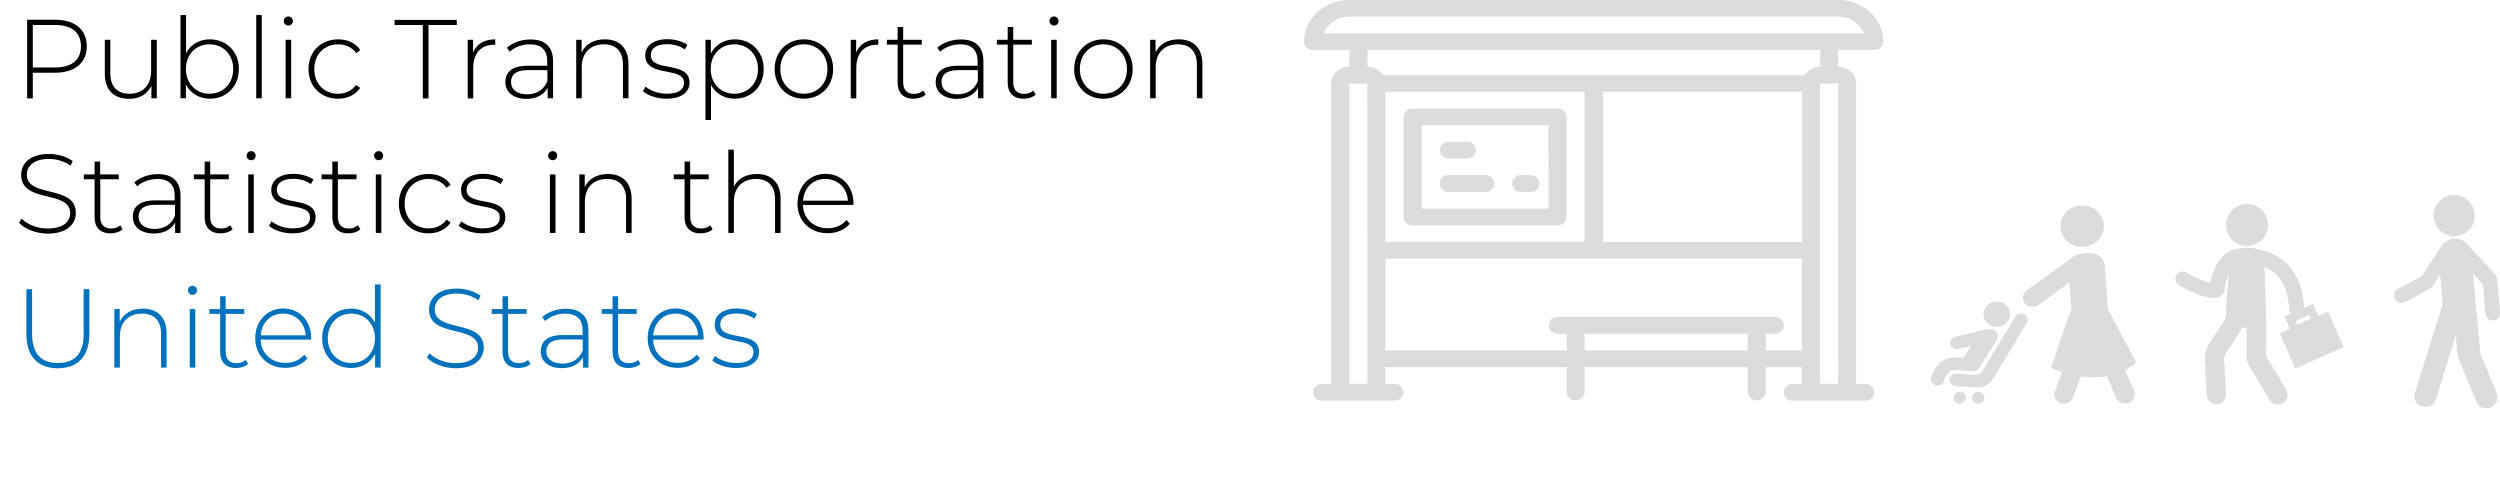
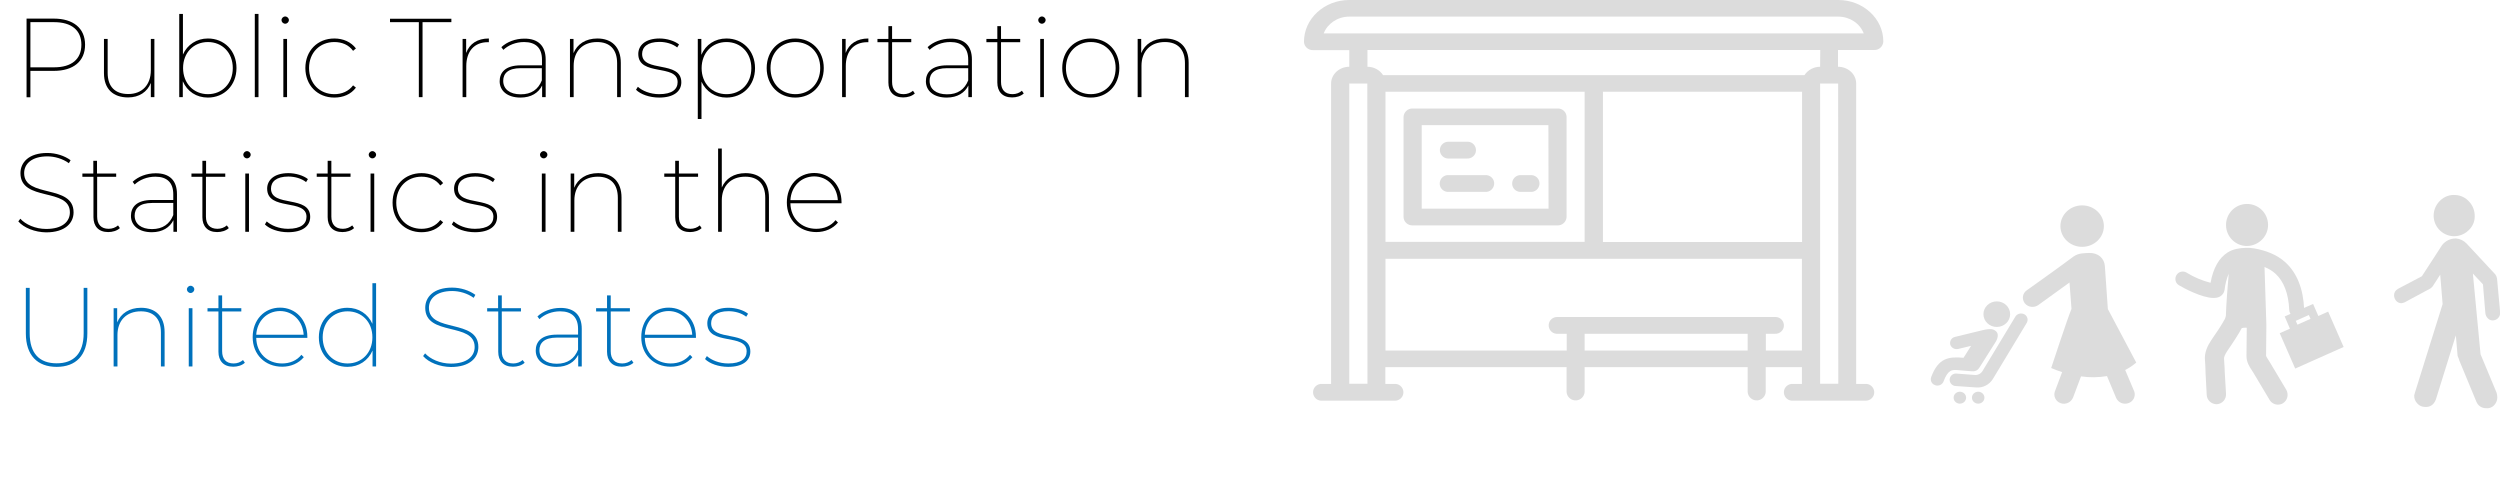
<svg xmlns="http://www.w3.org/2000/svg" version="1.1" id="Layer_1" x="0px" y="0px" viewBox="0 0 1760.2 342.3" style="enable-background:new 0 0 1760.2 342.3;" xml:space="preserve">
  <style type="text/css">
	.st0{opacity:0.14;}
	.st1{fill:#0071BC;}
</style>
  <g class="st0">
-     <path d="M1294.3,0H950c-17.6,0-31.9,13.2-31.9,29.4c0.1,3.4,3,6,6.4,5.9H950V47c-7,0-12.8,5.3-12.8,11.8v211.5h-6.4   c-3.2-0.2-6.1,2.2-6.3,5.5c-0.2,3.2,2.2,6.1,5.5,6.3c0.3,0,0.6,0,0.8,0h51c3.2,0.2,6.1-2.2,6.3-5.5c0.2-3.2-2.2-6.1-5.5-6.3   c-0.3,0-0.6,0-0.8,0h-6.4v-11.8H1103v17.6c0.3,3.5,3.4,6.1,6.9,5.8c3.1-0.3,5.5-2.7,5.8-5.8v-17.6h114.8v17.6   c0.3,3.5,3.4,6.1,6.9,5.8c3.1-0.3,5.5-2.7,5.8-5.8v-17.6h25.5v11.8h-6.4c-3.2-0.2-6.1,2.2-6.3,5.5c-0.2,3.2,2.2,6.1,5.5,6.3   c0.3,0,0.6,0,0.8,0h51c3.2,0.2,6.1-2.2,6.3-5.5c0.2-3.2-2.2-6.1-5.5-6.3c-0.3,0-0.6,0-0.8,0h-6.4V58.8c0-6.5-5.7-11.8-12.8-11.8   V35.2h25.5c3.4,0.1,6.2-2.5,6.4-5.9C1326.1,13.2,1311.8,0,1294.3,0z M962.8,270.2H950V58.8h12.7L962.8,270.2z M1230.5,246.8h-114.8   V235h114.8V246.8z M1268.8,246.8h-25.5V235h6.4c3.2,0.2,6.1-2.2,6.3-5.5c0.2-3.2-2.2-6.1-5.5-6.3c-0.3,0-0.6,0-0.8,0h-153   c-3.2-0.2-6.1,2.2-6.3,5.5c-0.2,3.2,2.2,6.1,5.5,6.3c0.3,0,0.6,0,0.8,0h6.4v11.8H975.5v-64.6h293.2v64.6H1268.8z M975.5,170.4V64.6   h140.2v105.7H975.5V170.4z M1268.8,170.4h-140.2V64.6h140.2V170.4z M1281.5,47c-4.4,0-8.6,2.2-11,5.9H973.8   c-2.4-3.7-6.6-5.9-11-5.9V35.2h318.8L1281.5,47z M1294.3,270.2h-12.8V58.8h12.7L1294.3,270.2z M932,23.5c2.6-6.8,9.7-11.8,18-11.8   h344.2c8.3,0,15.4,4.9,18,11.8H932z" />
+     <path d="M1294.3,0H950c-17.6,0-31.9,13.2-31.9,29.4c0.1,3.4,3,6,6.4,5.9H950V47c-7,0-12.8,5.3-12.8,11.8v211.5h-6.4   c-3.2-0.2-6.1,2.2-6.3,5.5c-0.2,3.2,2.2,6.1,5.5,6.3c0.3,0,0.6,0,0.8,0h51c3.2,0.2,6.1-2.2,6.3-5.5c0.2-3.2-2.2-6.1-5.5-6.3   c-0.3,0-0.6,0-0.8,0h-6.4v-11.8H1103v17.6c0.3,3.5,3.4,6.1,6.9,5.8c3.1-0.3,5.5-2.7,5.8-5.8v-17.6h114.8v17.6   c0.3,3.5,3.4,6.1,6.9,5.8c3.1-0.3,5.5-2.7,5.8-5.8v-17.6h25.5v11.8h-6.4c-3.2-0.2-6.1,2.2-6.3,5.5c-0.2,3.2,2.2,6.1,5.5,6.3   c0.3,0,0.6,0,0.8,0h51c3.2,0.2,6.1-2.2,6.3-5.5c0.2-3.2-2.2-6.1-5.5-6.3c-0.3,0-0.6,0-0.8,0h-6.4V58.8c0-6.5-5.7-11.8-12.8-11.8   V35.2h25.5c3.4,0.1,6.2-2.5,6.4-5.9C1326.1,13.2,1311.8,0,1294.3,0z M962.8,270.2H950V58.8h12.7L962.8,270.2z M1230.5,246.8h-114.8   V235h114.8V246.8z M1268.8,246.8h-25.5V235h6.4c3.2,0.2,6.1-2.2,6.3-5.5c0.2-3.2-2.2-6.1-5.5-6.3c-0.3,0-0.6,0-0.8,0h-153   c-3.2-0.2-6.1,2.2-6.3,5.5c-0.2,3.2,2.2,6.1,5.5,6.3c0.3,0,0.6,0,0.8,0h6.4v11.8H975.5v-64.6h293.2v64.6L1268.8,246.8L1268.8,246.8   z M975.5,170.4V64.6h140.2v105.7H975.5V170.4z M1268.8,170.4h-140.2V64.6h140.2V170.4z M1281.5,47c-4.4,0-8.6,2.2-11,5.9H973.8   c-2.4-3.7-6.6-5.9-11-5.9V35.2h318.8L1281.5,47z M1294.3,270.2h-12.8V58.8h12.7L1294.3,270.2z M932,23.5c2.6-6.8,9.7-11.8,18-11.8   h344.2c8.3,0,15.4,4.9,18,11.8H932z" />
    <path d="M1096.6,76.4h-102c-3.4-0.1-6.2,2.5-6.4,5.9v70.5c0.1,3.4,3,6,6.4,5.9h102c3.4,0.1,6.2-2.5,6.4-5.9V82.2   C1102.9,78.9,1100,76.2,1096.6,76.4z M1090.3,146.9H1001V88.1h89.2L1090.3,146.9z" />
    <path d="M1020.1,111.6h12.8c3.2,0.2,6.1-2.2,6.3-5.5c0.2-3.2-2.2-6.1-5.5-6.3c-0.3,0-0.6,0-0.8,0h-12.8c-3.2-0.2-6.1,2.2-6.3,5.5   c-0.2,3.2,2.2,6.1,5.5,6.3C1019.6,111.6,1019.9,111.6,1020.1,111.6z" />
    <path d="M1020.1,135.1h25.5c3.2,0.3,6.1-2.1,6.4-5.4s-2.1-6.1-5.4-6.4c-0.3,0-0.6,0-1,0h-25.5c-3.2-0.3-6.1,2.1-6.4,5.4   s2.1,6.1,5.4,6.4C1019.5,135.1,1019.8,135.1,1020.1,135.1z" />
    <path d="M1071.1,135.1h6.4c3.2,0.3,6.1-2.1,6.4-5.4s-2.1-6.1-5.4-6.4c-0.3,0-0.6,0-1,0h-6.4c-3.2-0.3-6.1,2.1-6.4,5.4   s2.1,6.1,5.4,6.4C1070.5,135.1,1070.8,135.1,1071.1,135.1z" />
  </g>
  <g class="st0">
    <path d="M1532.4,193.7c1.5-2.5,4.7-3.2,7.1-1.8c0,0,0.1,0,0.1,0.1c5.2,3.2,10.9,5.6,16.8,7.1c1.9-10.4,6-17.6,12.1-21.4   c3.8-2.4,8.5-3.1,12.9-3.2c1.9-0.1,3.9,0.1,5.8,0.4c7.9,1.4,15.9,4.3,21.9,9.8c8.1,7.4,12.6,18.5,13.2,33c0.1,2.9-2.1,5.4-5,5.6   h-0.3c-2.8,0-5.1-2.3-5.2-5.1c-0.5-11.5-3.8-20.1-9.7-25.5c-2.2-2-4.9-3.6-7.7-4.7c0.1,2.8,1.3,40.7,1.3,40.7   c-0.1,7.3-0.2,14.6-0.2,21.9c0.4,0.8,0.8,1.6,1.3,2.3c0.4,0.6,0.8,1.3,1.2,1.9l11.7,19.6c1.9,3.3,0.9,7.5-2.3,9.5   c-1.1,0.7-2.3,1-3.6,1c-2.4,0-4.6-1.3-5.8-3.3l-11.7-19.6c-0.3-0.5-0.6-0.9-0.9-1.4c-1.5-2.3-3.7-5.5-3.7-10   c0-6.6,0.1-13.2,0.2-19.8c-0.2,0-0.4-0.1-0.6-0.1c-1,0-2,0.1-2.9,0.3l-2,3.5c-1.8,3.1-3.7,5.9-5.5,8.6c-1,1.4-1.9,2.8-2.9,4.3   c-1.5,2.3-2.2,4.1-2.1,5.2c0.2,2.2,0.3,4.4,0.4,6.6c0,1,0.1,2,0.1,2.9l0.9,15.2c0.2,3.8-2.6,7-6.4,7.3h-0.4   c-3.6-0.1-6.6-2.9-6.8-6.5l-0.8-15.2c-0.1-1-0.1-2.1-0.1-3.2c-0.1-1.9-0.1-3.8-0.3-5.6c-0.7-6,2.1-11.1,4.3-14.4   c1-1.5,2-3.1,3.1-4.6c1.8-2.6,3.4-5,4.9-7.6l1.8-3.1c0.2-0.7,0.4-1.3,0.6-2c0.2-8,1.3-21.7,2-29.7c-1.5,3.6-2.5,7.4-2.9,11.3   c-0.3,2.2-1.7,4.1-3.7,5c-1.3,0.6-2.6,0.8-4,0.8c-8.4,0-21.7-7.3-24.5-9C1531.7,199.4,1530.9,196.2,1532.4,193.7z M1596.9,158.2   c-0.1-8.2-6.8-14.7-15-14.6c-8.2,0.1-14.7,6.8-14.6,15c0.1,8.1,6.7,14.6,14.7,14.6C1590.3,173.1,1597,166.4,1596.9,158.2   L1596.9,158.2L1596.9,158.2z M1608.6,222.8l3.2-1.4c2.9-1.4,9.3-4.6,9.3-4.1l7.5-3.3l3.7,8.5l6.9-3.1l10.9,24.9l-34.1,15.2   l-10.9-24.9l7.2-3.2L1608.6,222.8z M1617.6,228.6l9.2-4.1l-1.2-2.7l-9.2,4.1L1617.6,228.6z" />
  </g>
  <g class="st0">
    <ellipse cx="1466" cy="159.2" rx="15.3" ry="14.6" />
    <path d="M1496.3,260.5c2.8-1.4,5.4-3.2,7.8-5.2l-20-37.7l-2.1-30.2c-0.4-5.5-4.6-9.5-11.2-9.3c-1.2,0-3.6,0.2-4.7,0.3   c-2.3,0.2-4.5,1-6.3,2.3c-8.3,6.3-32.8,23.7-32.8,23.7c-2.9,2-3.6,5.9-1.6,8.8c0.1,0.1,0.2,0.2,0.2,0.3c2.3,2.9,6.5,3.4,9.5,1.3   l22-15.9l1.4,18.6c-2.4,5.4-14.3,41.6-14.3,41.6c2.5,1.1,5.1,2.1,7.7,2.9l-5.1,13.6c-1.2,3.3,0.6,7,3.9,8.2c0.1,0,0.2,0.1,0.2,0.1   c3.5,1.2,7.3-0.6,8.7-4l5.6-14.9c6.1,0.9,12.2,0.8,18.3-0.2l6.4,15.3c1.5,3.4,5.3,5,8.8,3.7c3.4-1.2,5.1-4.8,4-8.2   c0-0.1-0.1-0.2-0.1-0.2L1496.3,260.5z" />
    <ellipse cx="1392.8" cy="280" rx="4.4" ry="4.2" />
    <ellipse cx="1379.9" cy="280" rx="4.4" ry="4.2" />
    <path d="M1377.3,260.5c0.6,0,10.2,0.8,10.8,0.9c3.9,0.4,5.1-1.9,5.9-3.1c2.7-4.3,10.8-17.1,10.8-17.1c1.3-2,3.9-7-1.3-9.1   c-2-0.8-5.2-0.2-7.7,0.4l-19.3,4.7c-2.4,0.5-3.9,2.9-3.4,5.2v0.1c0.6,2,2.4,3.3,4.5,3.3c0.4,0,0.8-0.1,1.1-0.1l9.1-2.2l-5.3,8.4   c-10.5-0.9-17.7,0-22.8,13.6c-0.8,2.3,0.3,4.8,2.6,5.6c0.1,0,0.1,0,0.2,0.1c0.5,0.2,1,0.3,1.6,0.3c1.9,0,3.6-1.1,4.3-2.9   C1371.5,260.1,1374.7,260.5,1377.3,260.5z" />
    <ellipse cx="1405.9" cy="221.2" rx="9.4" ry="9" />
    <path d="M1425.3,221.3c-2.2-1.2-5-0.5-6.3,1.6l-23.2,38.4c-1.2,1.9-3.3,2.9-5.5,2.7l-13.2-1l0,0c-2.4,0-4.4,2-4.4,4.4   s2,4.4,4.4,4.4l0,0l14.3,1c4.7,0.4,9.2-1.9,11.7-5.9l23.9-39.6c1.2-2.1,0.5-4.7-1.5-5.9C1425.4,221.4,1425.3,221.3,1425.3,221.3z" />
  </g>
  <g class="st0">
    <path d="M1737.7,162.5c2.9-2.5,4.7-6.1,4.7-10c0.1-3.8-1.2-7.6-3.8-10.4c-2.5-2.9-6.1-4.7-10-4.8c-3.8-0.3-7.6,1.1-10.4,3.8   c-2.8,2.6-4.5,6.2-4.7,10c-0.4,8,5.7,14.7,13.6,15.2l0,0C1731,166.5,1734.9,165.1,1737.7,162.5z" />
    <path d="M1685.6,207.8c0,1.4,0.5,2.8,1.4,3.9c0.9,1.1,2.2,1.7,3.6,1.8c0.8-0.1,1.7-0.3,2.4-0.6l18.2-9.8c0.6-0.4,1.1-0.9,1.6-1.5   l5.3-8.2l1.7,20.7l-19.6,62.7c0,0.3-0.1,0.5-0.2,0.8c-0.1,0.2-0.2,0.5-0.2,0.8c-0.1,2.1,0.7,4.2,2.2,5.7c1.3,1.5,3.2,2.4,5.3,2.4   c3.6,0.3,6.2-1.4,7.7-5.1l14.1-45.3l1.2,13.9c0,0.4,0.1,0.9,0.3,1.2c0.2,0.4,0.4,0.9,0.6,1.4c0.1,0.3,0.2,0.7,0.3,1.1l12.1,29.2   c1.1,2.7,3.7,4.5,6.6,4.5c2.1,0.3,4.2-0.4,5.7-1.9s2.4-3.5,2.4-5.6c0-1.2-0.2-2.3-0.5-3.4l-11.3-27.1l-5.4-56.8l7.1,7.6l1.7,20.4   c0.2,1.3,0.7,2.5,1.6,3.4c0.9,1,2.1,1.6,3.5,1.6s2.7-0.5,3.7-1.5c1-0.9,1.6-2.3,1.6-3.7v-0.6l-2.2-23.8c-0.2-1-0.6-2-1.2-2.8   l-20.2-21.7c-2-2.1-4.6-3.4-7.5-3.6c-3.8-0.1-7.5,1.7-9.8,4.7l-14.2,21.9l-16.9,8.9C1686.6,204.4,1685.6,206,1685.6,207.8z" />
  </g>
  <g>
-     <path d="M61.1,32.6c0,11.6-8.4,18.6-22.3,18.6H23.1v18.1h-4V13.9h19.8C52.8,13.9,61.1,20.9,61.1,32.6z M57,32.6   c0-9.6-6.3-15-18.2-15H23.1v29.9h15.8C50.7,47.5,57,42,57,32.6z" />
-     <path d="M110.4,28v41.2h-3.8v-8.8c-2.7,5.8-8.3,9.2-15.6,9.2c-10.5,0-17.2-5.9-17.2-17.5V28h3.9v23.8c0,9.3,5,14.2,13.6,14.2   c9.3,0,15.1-6.2,15.1-16V28H110.4z" />
-     <path d="M168.2,48.6c0,12.3-8.8,20.9-20.4,20.9c-7.4,0-13.7-3.7-16.9-10v9.7h-3.8V10.6h3.9v26.8c3.3-6.2,9.5-9.7,16.7-9.7   C159.4,27.7,168.2,36.2,168.2,48.6z M164.2,48.6c0-10.3-7.2-17.4-16.7-17.4s-16.6,7-16.6,17.4c0,10.3,7.1,17.4,16.6,17.4   S164.2,58.9,164.2,48.6z" />
-     <path d="M180.4,10.6h3.9v58.6h-3.9V10.6z" />
-     <path d="M199.8,14.8c0-1.7,1.4-3.2,3.2-3.2s3.2,1.4,3.2,3.2c0,1.8-1.4,3.2-3.2,3.2S199.8,16.5,199.8,14.8z M201.1,28h3.9v41.2h-3.9   V28z" />
-     <path d="M217.2,48.6c0-12.3,8.8-20.9,20.9-20.9c6.6,0,12.2,2.5,15.6,7.6l-2.9,2.1c-3-4.2-7.6-6.2-12.7-6.2c-9.7,0-16.8,7-16.8,17.4   C221.2,59,228.3,66,238,66c5.1,0,9.7-2,12.7-6.2l2.9,2.1c-3.4,5-9.1,7.6-15.6,7.6C225.9,69.5,217.2,60.8,217.2,48.6z" />
-     <path d="M297.7,17.6h-19.9v-3.6h43.8v3.6h-19.9v51.7h-4V17.6z" />
-     <path d="M348.7,27.7v3.9c-0.3,0-0.6-0.1-0.9-0.1c-9.2,0-14.6,6.1-14.6,16.3v21.5h-3.9V28h3.8v9C335.5,31,341,27.7,348.7,27.7z" />
-     <path d="M389.4,43.1v26.1h-3.8v-7.3c-2.6,4.7-7.7,7.7-14.9,7.7c-9.2,0-14.9-4.7-14.9-11.8c0-6.2,3.9-11.5,15.4-11.5h14.1v-3.3   c0-7.7-4.2-11.8-12.2-11.8c-5.7,0-10.8,2.1-14.2,5.2l-2-2.8c4.1-3.6,10.1-5.8,16.5-5.8C383.7,27.7,389.4,32.9,389.4,43.1z    M385.4,57.1v-7.7h-14.1c-8.5,0-11.5,3.6-11.5,8.3c0,5.4,4.2,8.7,11.5,8.7C378.2,66.3,383.1,63,385.4,57.1z" />
-     <path d="M442.5,45.1v24.1h-3.9V45.4c0-9.3-5-14.2-13.4-14.2c-9.7,0-15.6,6.2-15.6,16v22h-3.9V28h3.8v8.9c2.8-5.8,8.5-9.2,16.4-9.2   C435.8,27.7,442.5,33.6,442.5,45.1z" />
-     <path d="M452.7,64.2l1.8-3.2c3.2,2.7,8.8,5,14.9,5c8.7,0,12.2-3.1,12.2-7.7c0-12-27.3-3.2-27.3-19.4c0-6.2,5.2-11.3,15.6-11.3   c5.2,0,10.9,1.6,14.1,4l-1.8,3.2c-3.5-2.5-8-3.7-12.4-3.7c-8.1,0-11.6,3.3-11.6,7.7c0,12.4,27.3,3.6,27.3,19.4   c0,6.7-5.8,11.3-16.3,11.3C462.5,69.5,456,67.2,452.7,64.2z" />
-     <path d="M537.7,48.6c0,12.4-8.8,20.9-20.4,20.9c-7.3,0-13.4-3.6-16.7-9.7v24.7h-3.9V28h3.8v9.7c3.2-6.3,9.5-10,16.9-10   C528.9,27.7,537.7,36.3,537.7,48.6z M533.7,48.6c0-10.3-7.2-17.4-16.7-17.4s-16.6,7-16.6,17.4c0,10.3,7.1,17.4,16.6,17.4   S533.7,58.9,533.7,48.6z" />
-     <path d="M545.4,48.6c0-12.2,8.8-20.9,20.6-20.9s20.6,8.7,20.6,20.9c0,12.2-8.8,20.9-20.6,20.9S545.4,60.8,545.4,48.6z M582.6,48.6   c0-10.3-7.1-17.4-16.6-17.4s-16.6,7-16.6,17.4c0,10.3,7.1,17.4,16.6,17.4S582.6,58.9,582.6,48.6z" />
-     <path d="M618.4,27.7v3.9c-0.3,0-0.6-0.1-0.9-0.1c-9.2,0-14.6,6.1-14.6,16.3v21.5h-3.9V28h3.8v9C605.2,31,610.7,27.7,618.4,27.7z" />
-     <path d="M651.7,66.6c-2.1,2-5.4,2.9-8.5,2.9c-7.3,0-11.2-4.3-11.2-11.2V31.4h-7.6V28h7.6v-9h3.9v9h13.1v3.4h-13.1v26.5   c0,5.3,2.6,8.2,7.7,8.2c2.4,0,4.7-0.8,6.4-2.3L651.7,66.6z" />
-     <path d="M692.4,43.1v26.1h-3.8v-7.3c-2.6,4.7-7.7,7.7-14.9,7.7c-9.2,0-14.9-4.7-14.9-11.8c0-6.2,3.9-11.5,15.4-11.5h14.1v-3.3   c0-7.7-4.2-11.8-12.2-11.8c-5.7,0-10.8,2.1-14.2,5.2l-2-2.8c4.1-3.6,10.1-5.8,16.5-5.8C686.7,27.7,692.4,32.9,692.4,43.1z    M688.5,57.1v-7.7h-14.1c-8.5,0-11.5,3.6-11.5,8.3c0,5.4,4.2,8.7,11.5,8.7C681.3,66.3,686.1,63,688.5,57.1z" />
-     <path d="M729.2,66.6c-2.1,2-5.4,2.9-8.5,2.9c-7.3,0-11.2-4.3-11.2-11.2V31.4h-7.6V28h7.6v-9h3.9v9h13.1v3.4h-13.1v26.5   c0,5.3,2.6,8.2,7.7,8.2c2.4,0,4.7-0.8,6.4-2.3L729.2,66.6z" />
-     <path d="M738.9,14.8c0-1.7,1.4-3.2,3.2-3.2s3.2,1.4,3.2,3.2c0,1.8-1.4,3.2-3.2,3.2S738.9,16.5,738.9,14.8z M740.1,28h3.9v41.2h-3.9   V28z" />
-     <path d="M756.3,48.6c0-12.2,8.8-20.9,20.6-20.9s20.6,8.7,20.6,20.9c0,12.2-8.8,20.9-20.6,20.9S756.3,60.8,756.3,48.6z M793.5,48.6   c0-10.3-7.1-17.4-16.6-17.4s-16.6,7-16.6,17.4c0,10.3,7.1,17.4,16.6,17.4S793.5,58.9,793.5,48.6z" />
-     <path d="M846.6,45.1v24.1h-3.9V45.4c0-9.3-5-14.2-13.4-14.2c-9.7,0-15.6,6.2-15.6,16v22h-3.9V28h3.8v8.9c2.8-5.8,8.5-9.2,16.4-9.2   C839.9,27.7,846.6,33.6,846.6,45.1z" />
-     <path d="M13.4,156.9l1.8-3c3.8,4,10.8,7,18.2,7c11.1,0,16-4.8,16-10.8c0-16.6-34.5-6.6-34.5-27c0-7.8,6-14.7,19.6-14.7   c6.1,0,12.4,1.9,16.7,5l-1.5,3.2c-4.6-3.2-10.2-4.7-15.2-4.7c-10.7,0-15.6,5-15.6,11.1c0,16.6,34.5,6.8,34.5,26.9   c0,7.8-6.2,14.6-19.9,14.6C25.4,164.4,17.5,161.3,13.4,156.9z" />
-     <path d="M86.3,161.4c-2.1,2-5.4,2.9-8.5,2.9c-7.3,0-11.2-4.3-11.2-11.2v-26.9h-7.6v-3.4h7.6v-9h3.9v9h13.1v3.4H70.6v26.5   c0,5.3,2.6,8.2,7.7,8.2c2.4,0,4.7-0.8,6.4-2.3L86.3,161.4z" />
-     <path d="M127.1,137.9V164h-3.8v-7.3c-2.6,4.7-7.7,7.7-14.9,7.7c-9.2,0-14.9-4.7-14.9-11.8c0-6.2,3.9-11.5,15.4-11.5h14.1v-3.3   c0-7.7-4.2-11.8-12.2-11.8c-5.7,0-10.8,2.1-14.2,5.2l-2-2.8c4.1-3.6,10.1-5.8,16.5-5.8C121.4,122.5,127.1,127.7,127.1,137.9z    M123.2,151.9v-7.7h-14.1c-8.5,0-11.5,3.6-11.5,8.3c0,5.4,4.2,8.7,11.5,8.7C116,161.1,120.8,157.8,123.2,151.9z" />
-     <path d="M163.8,161.4c-2.1,2-5.4,2.9-8.5,2.9c-7.3,0-11.2-4.3-11.2-11.2v-26.9h-7.6v-3.4h7.6v-9h3.9v9h13.1v3.4h-13.1v26.5   c0,5.3,2.6,8.2,7.7,8.2c2.4,0,4.7-0.8,6.4-2.3L163.8,161.4z" />
-     <path d="M173.6,109.6c0-1.7,1.4-3.2,3.2-3.2s3.2,1.4,3.2,3.2c0,1.8-1.4,3.2-3.2,3.2S173.6,111.3,173.6,109.6z M174.8,122.8h3.9V164   h-3.9V122.8z" />
-     <path d="M189.4,159l1.8-3.2c3.2,2.7,8.8,5,14.9,5c8.7,0,12.2-3.1,12.2-7.7c0-12-27.3-3.2-27.3-19.4c0-6.2,5.2-11.3,15.6-11.3   c5.2,0,10.9,1.6,14.1,4l-1.8,3.2c-3.5-2.5-8-3.7-12.4-3.7c-8.1,0-11.6,3.3-11.6,7.7c0,12.4,27.3,3.6,27.3,19.4   c0,6.7-5.8,11.3-16.3,11.3C199.1,164.3,192.6,162,189.4,159z" />
-     <path d="M253.7,161.4c-2.1,2-5.4,2.9-8.5,2.9c-7.3,0-11.2-4.3-11.2-11.2v-26.9h-7.6v-3.4h7.6v-9h3.9v9h13.1v3.4h-13.1v26.5   c0,5.3,2.6,8.2,7.7,8.2c2.4,0,4.7-0.8,6.4-2.3L253.7,161.4z" />
-     <path d="M263.4,109.6c0-1.7,1.4-3.2,3.2-3.2s3.2,1.4,3.2,3.2c0,1.8-1.4,3.2-3.2,3.2S263.4,111.3,263.4,109.6z M264.6,122.8h3.9V164   h-3.9V122.8z" />
-     <path d="M280.8,143.4c0-12.3,8.8-20.9,20.9-20.9c6.6,0,12.2,2.5,15.6,7.6l-2.9,2.1c-3-4.2-7.6-6.2-12.7-6.2   c-9.7,0-16.8,7-16.8,17.4c0,10.4,7.1,17.4,16.8,17.4c5.1,0,9.7-2,12.7-6.2l2.9,2.1c-3.4,5-9.1,7.6-15.6,7.6   C289.5,164.3,280.8,155.6,280.8,143.4z" />
-     <path d="M323,159l1.8-3.2c3.2,2.7,8.8,5,14.9,5c8.7,0,12.2-3.1,12.2-7.7c0-12-27.3-3.2-27.3-19.4c0-6.2,5.2-11.3,15.6-11.3   c5.2,0,10.9,1.6,14.1,4l-1.8,3.2c-3.5-2.5-8-3.7-12.4-3.7c-8.1,0-11.6,3.3-11.6,7.7c0,12.4,27.3,3.6,27.3,19.4   c0,6.7-5.8,11.3-16.3,11.3C332.7,164.3,326.3,162,323,159z" />
-     <path d="M385.9,109.6c0-1.7,1.4-3.2,3.2-3.2s3.2,1.4,3.2,3.2c0,1.8-1.4,3.2-3.2,3.2S385.9,111.3,385.9,109.6z M387.2,122.8h3.9V164   h-3.9V122.8z" />
-     <path d="M444.7,139.9V164h-3.9v-23.8c0-9.3-5-14.2-13.4-14.2c-9.7,0-15.6,6.2-15.6,16v22h-3.9v-41.2h3.8v8.9   c2.8-5.8,8.5-9.2,16.4-9.2C438,122.5,444.7,128.4,444.7,139.9z" />
-     <path d="M501.7,161.4c-2.1,2-5.4,2.9-8.5,2.9c-7.3,0-11.2-4.3-11.2-11.2v-26.9h-7.6v-3.4h7.6v-9h3.9v9h13.1v3.4H486v26.5   c0,5.3,2.6,8.2,7.7,8.2c2.4,0,4.7-0.8,6.4-2.3L501.7,161.4z" />
-     <path d="M549.6,139.9V164h-3.9v-23.8c0-9.3-5-14.2-13.4-14.2c-9.7,0-15.6,6.2-15.6,16v22h-3.9v-58.6h3.9v26   c2.8-5.6,8.5-8.9,16.2-8.9C542.9,122.5,549.6,128.4,549.6,139.9z" />
-     <path d="M600.8,144.3h-35.5c0.4,9.8,7.6,16.4,17.5,16.4c5.2,0,10-1.9,13.2-5.8l2.3,2.6c-3.6,4.4-9.3,6.7-15.6,6.7   c-12.5,0-21.2-8.7-21.2-20.9s8.5-20.9,19.7-20.9c11.3,0,19.7,8.5,19.7,20.8C600.9,143.6,600.8,144,600.8,144.3z M565.4,141.3H597   c-0.6-8.9-7-15.3-15.8-15.3C572.4,125.9,566,132.3,565.4,141.3z" />
-     <path class="st1" d="M18.6,235.4v-31.8h4v31.7c0,13.8,6.6,20.3,18.2,20.3s18.1-6.5,18.1-20.3v-31.7h4v31.8   c0,15.8-8.5,23.9-22.2,23.9S18.6,251.2,18.6,235.4z" />
-     <path class="st1" d="M117.3,234.7v24.1h-3.9V235c0-9.3-5-14.2-13.4-14.2c-9.7,0-15.6,6.2-15.6,16v22h-3.9v-41.2h3.8v8.9   c2.8-5.8,8.5-9.2,16.4-9.2C110.6,217.3,117.3,223.2,117.3,234.7z" />
-     <path class="st1" d="M132.3,204.4c0-1.7,1.4-3.2,3.2-3.2s3.2,1.4,3.2,3.2c0,1.8-1.4,3.2-3.2,3.2S132.3,206.1,132.3,204.4z    M133.6,217.6h3.9v41.2h-3.9V217.6z" />
-     <path class="st1" d="M174.7,256.2c-2.1,2-5.4,2.9-8.5,2.9c-7.3,0-11.2-4.3-11.2-11.2V221h-7.6v-3.4h7.6v-9h3.9v9h13.1v3.4h-13.1   v26.5c0,5.3,2.6,8.2,7.7,8.2c2.4,0,4.7-0.8,6.4-2.3L174.7,256.2z" />
-     <path class="st1" d="M219,239.1h-35.5c0.4,9.8,7.6,16.4,17.5,16.4c5.2,0,10-1.9,13.2-5.8l2.3,2.6c-3.6,4.4-9.3,6.7-15.6,6.7   c-12.5,0-21.2-8.7-21.2-20.9c0-12.2,8.5-20.9,19.7-20.9c11.3,0,19.7,8.5,19.7,20.8C219.1,238.4,219,238.8,219,239.1z M183.6,236.1   h31.6c-0.6-8.9-7-15.3-15.8-15.3C190.6,220.7,184.2,227.1,183.6,236.1z" />
-     <path class="st1" d="M268,200.2v58.6h-3.9v-9.7c-3.2,6.4-9.5,10-16.9,10c-11.6,0-20.4-8.6-20.4-20.9c0-12.4,8.8-20.9,20.4-20.9   c7.3,0,13.5,3.6,16.8,9.9v-26.9H268z M264,238.2c0-10.3-7.1-17.4-16.6-17.4s-16.6,7-16.6,17.4c0,10.3,7.1,17.4,16.6,17.4   S264,248.5,264,238.2z" />
-     <path class="st1" d="M300.6,251.7l1.8-3c3.8,4,10.8,7,18.2,7c11.1,0,16-4.8,16-10.8c0-16.6-34.5-6.6-34.5-27   c0-7.8,6-14.7,19.6-14.7c6.1,0,12.4,1.9,16.7,5l-1.5,3.2c-4.6-3.2-10.2-4.7-15.2-4.7c-10.7,0-15.6,5-15.6,11.1   c0,16.6,34.5,6.8,34.5,26.9c0,7.8-6.2,14.6-19.9,14.6C312.5,259.2,304.6,256.1,300.6,251.7z" />
-     <path class="st1" d="M373.5,256.2c-2.1,2-5.4,2.9-8.5,2.9c-7.3,0-11.2-4.3-11.2-11.2V221h-7.6v-3.4h7.6v-9h3.9v9h13.1v3.4h-13.1   v26.5c0,5.3,2.6,8.2,7.7,8.2c2.4,0,4.7-0.8,6.4-2.3L373.5,256.2z" />
-     <path class="st1" d="M414.3,232.7v26.1h-3.8v-7.3c-2.6,4.7-7.7,7.7-14.9,7.7c-9.2,0-14.9-4.7-14.9-11.8c0-6.2,3.9-11.5,15.4-11.5   h14.1v-3.3c0-7.7-4.2-11.8-12.2-11.8c-5.7,0-10.8,2.1-14.2,5.2l-2-2.8c4.1-3.6,10.1-5.8,16.5-5.8   C408.6,217.3,414.3,222.5,414.3,232.7z M410.3,246.7v-7.7h-14.1c-8.5,0-11.5,3.6-11.5,8.3c0,5.4,4.2,8.7,11.5,8.7   C403.1,255.9,407.9,252.6,410.3,246.7z" />
-     <path class="st1" d="M451,256.2c-2.1,2-5.4,2.9-8.5,2.9c-7.3,0-11.2-4.3-11.2-11.2V221h-7.6v-3.4h7.6v-9h3.9v9h13.1v3.4h-13.1v26.5   c0,5.3,2.6,8.2,7.7,8.2c2.4,0,4.7-0.8,6.4-2.3L451,256.2z" />
-     <path class="st1" d="M495.3,239.1h-35.5c0.4,9.8,7.6,16.4,17.5,16.4c5.2,0,10-1.9,13.2-5.8l2.3,2.6c-3.6,4.4-9.3,6.7-15.6,6.7   c-12.5,0-21.2-8.7-21.2-20.9c0-12.2,8.5-20.9,19.7-20.9c11.3,0,19.7,8.5,19.7,20.8C495.4,238.4,495.3,238.8,495.3,239.1z    M459.9,236.1h31.6c-0.6-8.9-7-15.3-15.8-15.3C467,220.7,460.6,227.1,459.9,236.1z" />
-     <path class="st1" d="M501.6,253.8l1.8-3.2c3.2,2.7,8.8,5,14.9,5c8.7,0,12.2-3.1,12.2-7.7c0-12-27.3-3.2-27.3-19.4   c0-6.2,5.2-11.3,15.6-11.3c5.2,0,10.9,1.6,14.1,4l-1.8,3.2c-3.5-2.5-8-3.7-12.4-3.7c-8.1,0-11.6,3.3-11.6,7.7   c0,12.4,27.3,3.6,27.3,19.4c0,6.7-5.8,11.3-16.3,11.3C511.3,259.1,504.8,256.8,501.6,253.8z" />
+     <path d="M59.9,31.5c0,11.6-8.2,18.4-22,18.4H21.4v18.6h-2.7V13.1h19.2C51.6,13.1,59.9,19.9,59.9,31.5z M57.3,31.5   c0-10.1-6.8-15.9-19.2-15.9H21.4v31.8h16.7C50.5,47.4,57.3,41.6,57.3,31.5z" />
+     <path d="M108.7,27.4v41h-2.5v-10c-2.5,6.3-8.2,10.2-16,10.2c-10.4,0-17-5.8-17-17.1V27.4h2.6v23.9c0,9.8,5.3,14.9,14.5,14.9   c9.9,0,15.9-6.6,15.9-16.7V27.4H108.7z" />
+     <path d="M166.5,47.9c0,12.2-8.7,20.8-20.1,20.8c-8.1,0-14.6-4.3-17.7-11.5v11.2h-2.5V9.8h2.6v28.6c3.1-7,9.7-11.3,17.6-11.3   C157.8,27.1,166.5,35.6,166.5,47.9z M163.9,47.9c0-10.9-7.5-18.3-17.5-18.3s-17.5,7.4-17.5,18.3c0,10.9,7.5,18.4,17.5,18.4   S163.9,58.8,163.9,47.9z" />
+     <path d="M179.4,9.8h2.6v58.6h-2.6V9.8z" />
+     <path d="M198.2,14.2c0-1.4,1.2-2.6,2.6-2.6s2.6,1.2,2.6,2.5c0,1.4-1.2,2.6-2.6,2.6S198.2,15.5,198.2,14.2z M199.5,27.4h2.6v41h-2.6   V27.4z" />
+     <path d="M215,47.9c0-12.2,8.6-20.8,20.4-20.8c6.2,0,11.7,2.4,15.2,7l-2,1.7c-3.1-4.3-7.9-6.2-13.2-6.2c-10.2,0-17.8,7.4-17.8,18.3   c0,11,7.6,18.4,17.8,18.4c5.3,0,10.1-2,13.2-6.2l2,1.6c-3.5,4.7-9,7-15.2,7C223.6,68.7,215,60.1,215,47.9z" />
+     <path d="M294.9,15.6h-20.3v-2.4h43.2v2.4h-20.3v52.8h-2.6V15.6z" />
+     <path d="M344.2,27.1v2.6h-0.7c-9.6,0-15.2,6.4-15.2,16.9v21.8h-2.6v-41h2.5v9.9C330.6,30.8,336.1,27.1,344.2,27.1z" />
+     <path d="M384.2,41.9v26.5h-2.5v-8.2c-2.5,5.1-7.7,8.5-15.2,8.5c-9.2,0-14.7-4.7-14.7-11.5c0-6,3.8-11.2,14.9-11.2h14.9v-4   c0-8.1-4.3-12.4-12.6-12.4c-5.9,0-11.1,2.2-14.6,5.5l-1.4-1.9c3.9-3.7,9.9-6,16.1-6C378.8,27.1,384.2,32.2,384.2,41.9z M381.5,56.6   V48h-14.9c-8.9,0-12.3,3.8-12.3,8.9c0,5.8,4.6,9.5,12.2,9.5C374.1,66.5,379,62.9,381.5,56.6z" />
+     <path d="M437.1,44.3v24.1h-2.6V44.5c0-9.8-5.2-14.9-14.1-14.9c-10.3,0-16.5,6.6-16.5,16.7v22.1h-2.6v-41h2.5v10   c2.6-6.3,8.5-10.3,16.8-10.3C430.6,27.1,437.1,33,437.1,44.3z" />
+     <path d="M447.8,63.2l1.3-2.1c3.1,2.8,8.6,5.2,15,5.2c9.2,0,13-3.5,13-8.5c0-13-27.7-3.8-27.7-19.8c0-5.8,4.7-10.9,15-10.9   c5.1,0,10.6,1.7,13.7,4.2l-1.3,2.1c-3.3-2.6-8-3.9-12.5-3.9c-8.5,0-12.2,3.7-12.2,8.5c0,13.4,27.6,4.3,27.6,19.9   c0,6.4-5.3,10.8-15.6,10.8C457.3,68.7,451,66.4,447.8,63.2z" />
+     <path d="M531.6,48c0,12.2-8.7,20.7-20.1,20.7c-7.9,0-14.5-4.3-17.6-11.2v26.3h-2.6V27.4h2.5v11.2c3.1-7.2,9.6-11.5,17.7-11.5   C522.9,27.1,531.6,35.7,531.6,48z M529,48c0-10.9-7.5-18.4-17.5-18.4s-17.5,7.5-17.5,18.4s7.5,18.3,17.5,18.3S529,58.9,529,48z" />
+     <path d="M539.8,47.9c0-12.2,8.6-20.8,20.1-20.8c11.6,0,20.1,8.6,20.1,20.8c0,12.2-8.5,20.8-20.1,20.8   C548.4,68.7,539.8,60.1,539.8,47.9z M577.5,47.9c0-10.9-7.5-18.3-17.5-18.3s-17.5,7.4-17.5,18.3c0,10.9,7.5,18.4,17.5,18.4   S577.5,58.8,577.5,47.9z" />
+     <path d="M611.4,27.1v2.6h-0.7c-9.6,0-15.2,6.4-15.2,16.9v21.8h-2.6v-41h2.5v9.9C597.8,30.8,603.4,27.1,611.4,27.1z" />
+     <path d="M644.1,65.8c-2,1.9-5.2,2.8-8.2,2.8c-6.8,0-10.4-4.1-10.4-10.5V29.7h-7.7v-2.3h7.7v-9h2.6v9h13.5v2.3h-13.5v28   c0,5.5,2.8,8.6,8.1,8.6c2.5,0,4.9-0.9,6.6-2.4L644.1,65.8z" />
+     <path d="M684.3,41.9v26.5h-2.5v-8.2c-2.5,5.1-7.7,8.5-15.2,8.5c-9.2,0-14.7-4.7-14.7-11.5c0-6,3.8-11.2,14.9-11.2h14.9v-4   c0-8.1-4.3-12.4-12.6-12.4c-5.9,0-11.1,2.2-14.6,5.5l-1.4-1.9c3.9-3.7,9.9-6,16.1-6C679,27.1,684.3,32.2,684.3,41.9z M681.7,56.6   V48h-14.9c-8.9,0-12.3,3.8-12.3,8.9c0,5.8,4.6,9.5,12.2,9.5C674.3,66.5,679.2,62.9,681.7,56.6z" />
+     <path d="M720.8,65.8c-2,1.9-5.2,2.8-8.2,2.8c-6.8,0-10.4-4.1-10.4-10.5V29.7h-7.7v-2.3h7.7v-9h2.6v9h13.5v2.3h-13.5v28   c0,5.5,2.8,8.6,8.1,8.6c2.5,0,4.9-0.9,6.6-2.4L720.8,65.8z" />
+     <path d="M731,14.2c0-1.4,1.2-2.6,2.6-2.6s2.6,1.2,2.6,2.5c0,1.4-1.2,2.6-2.6,2.6S731,15.5,731,14.2z M732.4,27.4h2.6v41h-2.6V27.4z   " />
+     <path d="M747.9,47.9c0-12.2,8.6-20.8,20.1-20.8c11.6,0,20.1,8.6,20.1,20.8c0,12.2-8.5,20.8-20.1,20.8   C756.5,68.7,747.9,60.1,747.9,47.9z M785.5,47.9c0-10.9-7.5-18.3-17.5-18.3s-17.5,7.4-17.5,18.3c0,10.9,7.5,18.4,17.5,18.4   S785.5,58.8,785.5,47.9z" />
+     <path d="M836.9,44.3v24.1h-2.6V44.5c0-9.8-5.2-14.9-14.1-14.9c-10.3,0-16.5,6.6-16.5,16.7v22.1H801v-41h2.5v10   c2.6-6.3,8.5-10.3,16.8-10.3C830.4,27.1,836.9,33,836.9,44.3z" />
+     <path d="M12.9,155.9l1.4-1.9c3.6,4,10.6,7.2,18.2,7.2c11.6,0,16.7-5.3,16.7-11.7c0-17.7-34.8-7.2-34.8-27.6   c0-7.4,5.7-14.2,18.9-14.2c6.1,0,12.2,2,16.4,5.1l-1.2,2.1c-4.4-3.2-10.1-4.8-15.1-4.8c-11.2,0-16.4,5.4-16.4,11.8   c0,17.8,34.8,7.5,34.8,27.6c0,7.5-5.9,14.1-19.3,14.1C24.6,163.5,16.8,160.4,12.9,155.9z" />
+     <path d="M84.4,160.6c-2,1.9-5.2,2.8-8.2,2.8c-6.8,0-10.4-4.1-10.4-10.5v-28.4H58v-2.3h7.7v-9h2.6v9h13.5v2.3H68.4v28   c0,5.5,2.8,8.6,8.1,8.6c2.5,0,4.9-0.9,6.6-2.4L84.4,160.6z" />
+     <path d="M124.6,136.7v26.5h-2.5V155c-2.5,5.1-7.7,8.5-15.2,8.5c-9.2,0-14.7-4.7-14.7-11.5c0-6,3.8-11.2,14.9-11.2H122v-4   c0-8.1-4.3-12.4-12.6-12.4c-5.9,0-11.1,2.2-14.6,5.5l-1.4-1.9c3.9-3.7,9.9-6,16.1-6C119.3,121.9,124.6,127,124.6,136.7z M122,151.4   v-8.5h-14.9c-8.9,0-12.3,3.8-12.3,8.9c0,5.8,4.6,9.5,12.2,9.5C114.6,161.3,119.5,157.7,122,151.4z" />
+     <path d="M161.1,160.6c-2,1.9-5.2,2.8-8.2,2.8c-6.8,0-10.4-4.1-10.4-10.5v-28.4h-7.7v-2.3h7.7v-9h2.6v9h13.5v2.3H145v28   c0,5.5,2.8,8.6,8.1,8.6c2.5,0,4.9-0.9,6.6-2.4L161.1,160.6z" />
+     <path d="M171.3,109c0-1.4,1.2-2.6,2.6-2.6s2.6,1.2,2.6,2.5c0,1.4-1.2,2.6-2.6,2.6S171.3,110.3,171.3,109z M172.7,122.2h2.6v41h-2.6   V122.2z" />
+     <path d="M186.5,158l1.3-2.1c3.1,2.8,8.6,5.2,15,5.2c9.2,0,13-3.5,13-8.5c0-13-27.7-3.8-27.7-19.8c0-5.8,4.7-10.9,15-10.9   c5.1,0,10.6,1.7,13.7,4.2l-1.3,2.1c-3.3-2.6-8-3.9-12.5-3.9c-8.5,0-12.2,3.7-12.2,8.5c0,13.4,27.6,4.3,27.6,19.9   c0,6.4-5.3,10.8-15.6,10.8C196,163.5,189.7,161.2,186.5,158z" />
+     <path d="M249.3,160.6c-2,1.9-5.2,2.8-8.2,2.8c-6.8,0-10.4-4.1-10.4-10.5v-28.4h-7.7v-2.3h7.7v-9h2.6v9h13.5v2.3h-13.5v28   c0,5.5,2.8,8.6,8.1,8.6c2.5,0,4.9-0.9,6.6-2.4L249.3,160.6z" />
+     <path d="M259.6,109c0-1.4,1.2-2.6,2.6-2.6s2.6,1.2,2.6,2.5c0,1.4-1.2,2.6-2.6,2.6S259.6,110.3,259.6,109z M260.9,122.2h2.6v41h-2.6   V122.2z" />
+     <path d="M276.4,142.7c0-12.2,8.6-20.8,20.4-20.8c6.2,0,11.7,2.4,15.2,7l-2,1.7c-3.1-4.3-7.9-6.2-13.2-6.2   c-10.2,0-17.8,7.4-17.8,18.3c0,11,7.6,18.4,17.8,18.4c5.3,0,10.1-2,13.2-6.2l2,1.6c-3.5,4.7-9,7-15.2,7   C285,163.5,276.4,154.9,276.4,142.7z" />
+     <path d="M318.1,158l1.3-2.1c3.1,2.8,8.6,5.2,15,5.2c9.2,0,13-3.5,13-8.5c0-13-27.7-3.8-27.7-19.8c0-5.8,4.7-10.9,15-10.9   c5.1,0,10.6,1.7,13.7,4.2l-1.3,2.1c-3.3-2.6-8-3.9-12.5-3.9c-8.5,0-12.2,3.7-12.2,8.5c0,13.4,27.6,4.3,27.6,19.9   c0,6.4-5.3,10.8-15.6,10.8C327.6,163.5,321.3,161.2,318.1,158z" />
+     <path d="M380.2,109c0-1.4,1.2-2.6,2.6-2.6s2.6,1.2,2.6,2.5c0,1.4-1.2,2.6-2.6,2.6S380.2,110.3,380.2,109z M381.5,122.2h2.6v41h-2.6   V122.2z" />
+     <path d="M437.6,139.1v24.1h-2.6v-23.9c0-9.8-5.2-14.9-14.1-14.9c-10.3,0-16.5,6.6-16.5,16.7v22.1h-2.6v-41h2.5v10   c2.6-6.3,8.5-10.3,16.8-10.3C431.1,121.9,437.6,127.8,437.6,139.1z" />
+     <path d="M494,160.6c-2,1.9-5.2,2.8-8.2,2.8c-6.8,0-10.4-4.1-10.4-10.5v-28.4h-7.7v-2.3h7.7v-9h2.6v9h13.5v2.3h-13.5v28   c0,5.5,2.8,8.6,8.1,8.6c2.5,0,4.9-0.9,6.6-2.4L494,160.6z" />
+     <path d="M541.4,139.1v24.1h-2.6v-23.9c0-9.8-5.2-14.9-14.1-14.9c-10.3,0-16.5,6.6-16.5,16.7v22.1h-2.6v-58.6h2.6V132   c2.7-6.2,8.5-10.1,16.7-10.1C535,121.9,541.4,127.8,541.4,139.1z" />
+     <path d="M592.4,143.1h-35.9c0.2,10.7,7.8,18,18.2,18c5.4,0,10.4-2,13.6-6.1l1.7,1.7c-3.7,4.4-9.2,6.7-15.2,6.7   c-12.1,0-20.8-8.6-20.8-20.8c0-12.2,8.2-20.8,19.3-20.8c10.9,0,19.2,8.5,19.2,20.5V143.1z M556.5,140.9h33.4   c-0.6-9.6-7.5-16.7-16.7-16.7C563.9,124.3,557.1,131.3,556.5,140.9z" />
+     <path class="st1" d="M18.2,234.7v-32h2.7v31.9c0,14.3,6.9,21.2,19,21.2c12.1,0,19-7,19-21.2v-31.9h2.6v32   c0,15.7-8.2,23.6-21.6,23.6S18.2,250.4,18.2,234.7z" />
+     <path class="st1" d="M115.9,233.9V258h-2.6v-23.9c0-9.8-5.2-14.9-14.1-14.9c-10.3,0-16.5,6.6-16.5,16.7V258H80v-41h2.5v10   c2.6-6.3,8.5-10.3,16.8-10.3C109.4,216.7,115.9,222.6,115.9,233.9z" />
+     <path class="st1" d="M131.6,203.8c0-1.4,1.2-2.6,2.6-2.6s2.6,1.2,2.6,2.5c0,1.4-1.2,2.6-2.6,2.6S131.6,205.1,131.6,203.8z    M132.9,217h2.6v41h-2.6V217z" />
+     <path class="st1" d="M172.4,255.4c-2,1.9-5.2,2.8-8.2,2.8c-6.8,0-10.4-4.1-10.4-10.5v-28.4h-7.7V217h7.7v-9h2.6v9h13.5v2.3h-13.5   v28c0,5.5,2.8,8.6,8.1,8.6c2.5,0,4.9-0.9,6.6-2.4L172.4,255.4z" />
+     <path class="st1" d="M216.3,237.9h-35.9c0.2,10.7,7.8,18,18.2,18c5.4,0,10.4-2,13.6-6.1l1.7,1.7c-3.7,4.4-9.2,6.7-15.2,6.7   c-12.1,0-20.8-8.6-20.8-20.8c0-12.2,8.2-20.8,19.3-20.8c10.9,0,19.2,8.5,19.2,20.5V237.9z M180.4,235.7h33.4   c-0.6-9.6-7.5-16.7-16.7-16.7C187.8,219.1,181,226.1,180.4,235.7z" />
+     <path class="st1" d="M264.8,199.4V258h-2.5v-11.2c-3.1,7.1-9.6,11.5-17.7,11.5c-11.4,0-20.1-8.5-20.1-20.8s8.7-20.8,20.1-20.8   c7.9,0,14.5,4.3,17.6,11.3v-28.6H264.8z M262.2,237.5c0-10.9-7.5-18.3-17.5-18.3s-17.5,7.4-17.5,18.3c0,10.9,7.5,18.4,17.5,18.4   S262.2,248.4,262.2,237.5z" />
+     <path class="st1" d="M297.9,250.7l1.4-1.9c3.6,4,10.6,7.2,18.2,7.2c11.6,0,16.7-5.3,16.7-11.7c0-17.7-34.8-7.2-34.8-27.6   c0-7.4,5.7-14.2,18.9-14.2c6.1,0,12.2,2,16.4,5.1l-1.2,2.1c-4.4-3.2-10.1-4.8-15.1-4.8c-11.2,0-16.4,5.4-16.4,11.8   c0,17.8,34.8,7.5,34.8,27.6c0,7.5-5.9,14.1-19.3,14.1C309.5,258.3,301.8,255.2,297.9,250.7z" />
+     <path class="st1" d="M369.4,255.4c-2,1.9-5.2,2.8-8.2,2.8c-6.8,0-10.4-4.1-10.4-10.5v-28.4H343V217h7.7v-9h2.6v9h13.5v2.3h-13.5v28   c0,5.5,2.8,8.6,8.1,8.6c2.5,0,4.9-0.9,6.6-2.4L369.4,255.4z" />
+     <path class="st1" d="M409.6,231.5V258h-2.5v-8.2c-2.5,5.1-7.7,8.5-15.2,8.5c-9.2,0-14.7-4.7-14.7-11.5c0-6,3.8-11.2,14.9-11.2H407   v-4c0-8.1-4.3-12.4-12.6-12.4c-5.9,0-11.1,2.2-14.6,5.5l-1.4-1.9c3.9-3.7,9.9-6,16.1-6C404.2,216.7,409.6,221.8,409.6,231.5z    M407,246.2v-8.5h-14.9c-8.9,0-12.3,3.8-12.3,8.9c0,5.8,4.6,9.5,12.2,9.5C399.6,256.1,404.5,252.5,407,246.2z" />
+     <path class="st1" d="M446,255.4c-2,1.9-5.2,2.8-8.2,2.8c-6.8,0-10.4-4.1-10.4-10.5v-28.4h-7.7V217h7.7v-9h2.6v9h13.5v2.3H430v28   c0,5.5,2.8,8.6,8.1,8.6c2.5,0,4.9-0.9,6.6-2.4L446,255.4z" />
+     <path class="st1" d="M489.9,237.9h-35.9c0.2,10.7,7.8,18,18.2,18c5.4,0,10.4-2,13.6-6.1l1.7,1.7c-3.7,4.4-9.2,6.7-15.2,6.7   c-12.1,0-20.8-8.6-20.8-20.8c0-12.2,8.2-20.8,19.3-20.8c10.9,0,19.2,8.5,19.2,20.5V237.9z M454,235.7h33.4   c-0.6-9.6-7.5-16.7-16.7-16.7C461.3,219.1,454.5,226.1,454,235.7z" />
+     <path class="st1" d="M496.4,252.8l1.3-2.1c3.1,2.8,8.6,5.2,15,5.2c9.2,0,13-3.5,13-8.5c0-13-27.7-3.8-27.7-19.8   c0-5.8,4.7-10.9,15-10.9c5.1,0,10.6,1.7,13.7,4.2l-1.3,2.1c-3.3-2.6-8-3.9-12.5-3.9c-8.5,0-12.2,3.7-12.2,8.5   c0,13.4,27.6,4.3,27.6,19.9c0,6.4-5.3,10.8-15.6,10.8C505.9,258.3,499.6,256,496.4,252.8z" />
  </g>
+   <rect x="1654.5" y="874.9" style="fill:none;" width="0" height="3.1" />
</svg>
